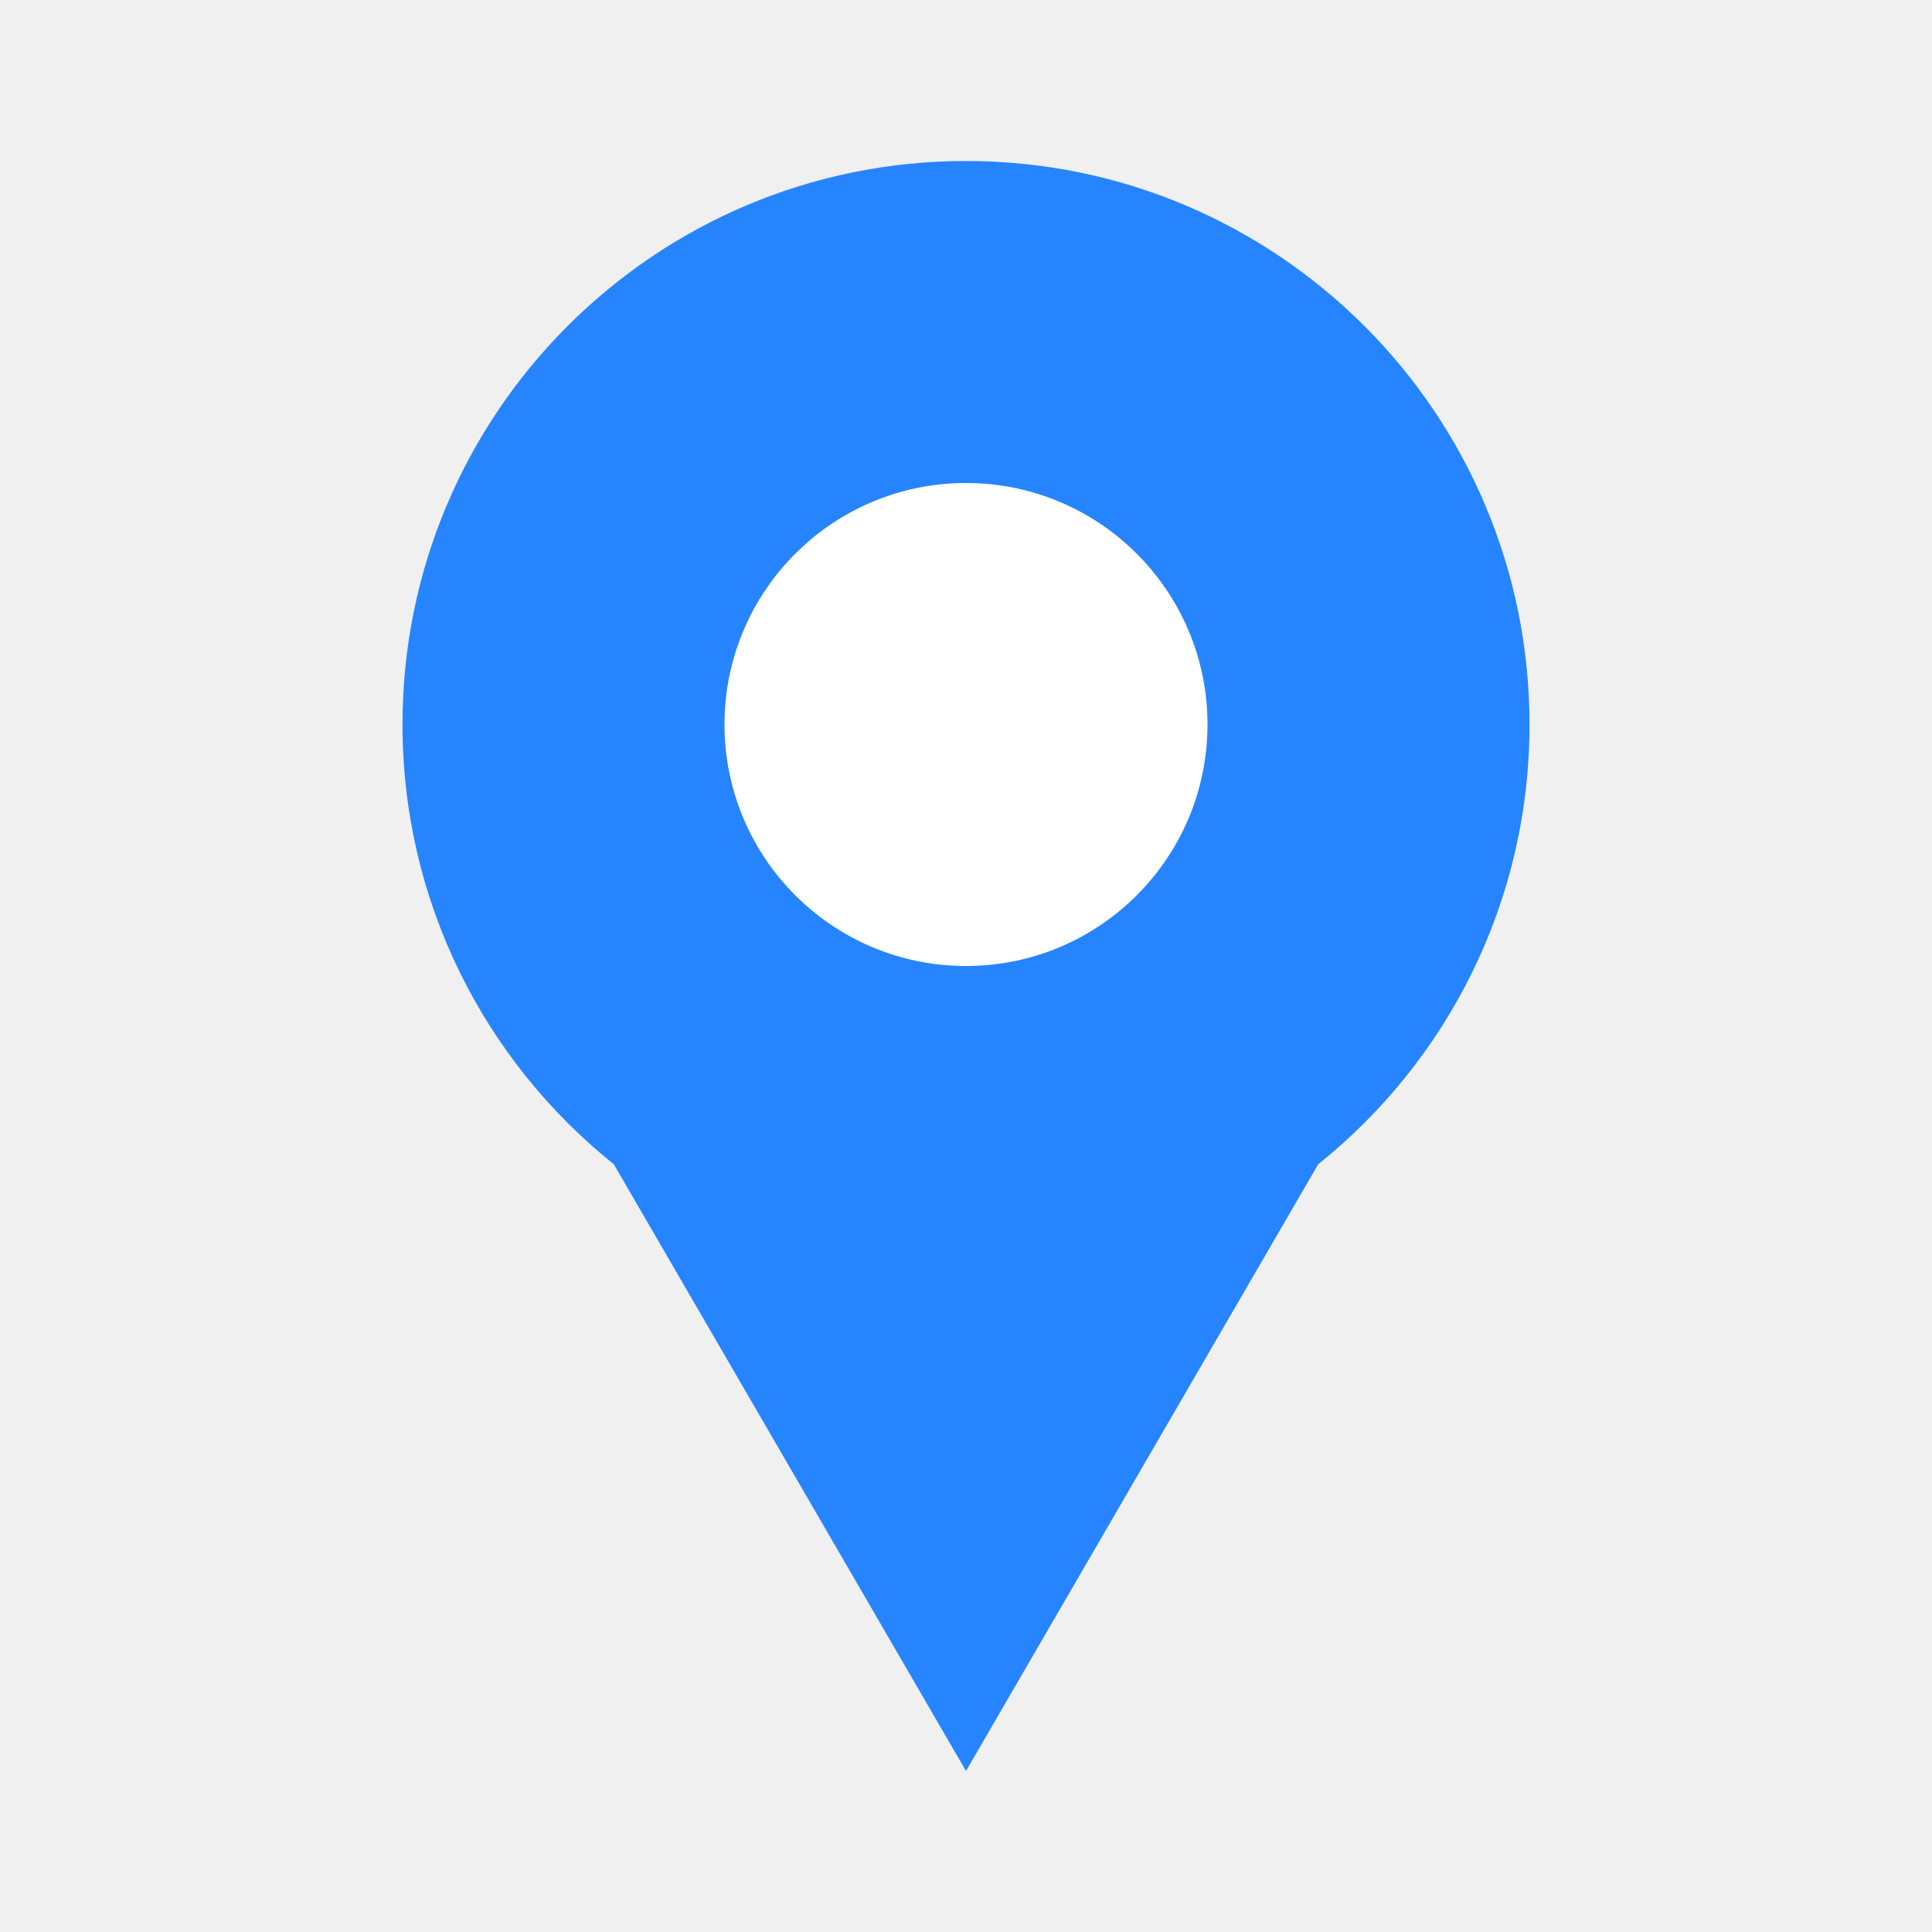
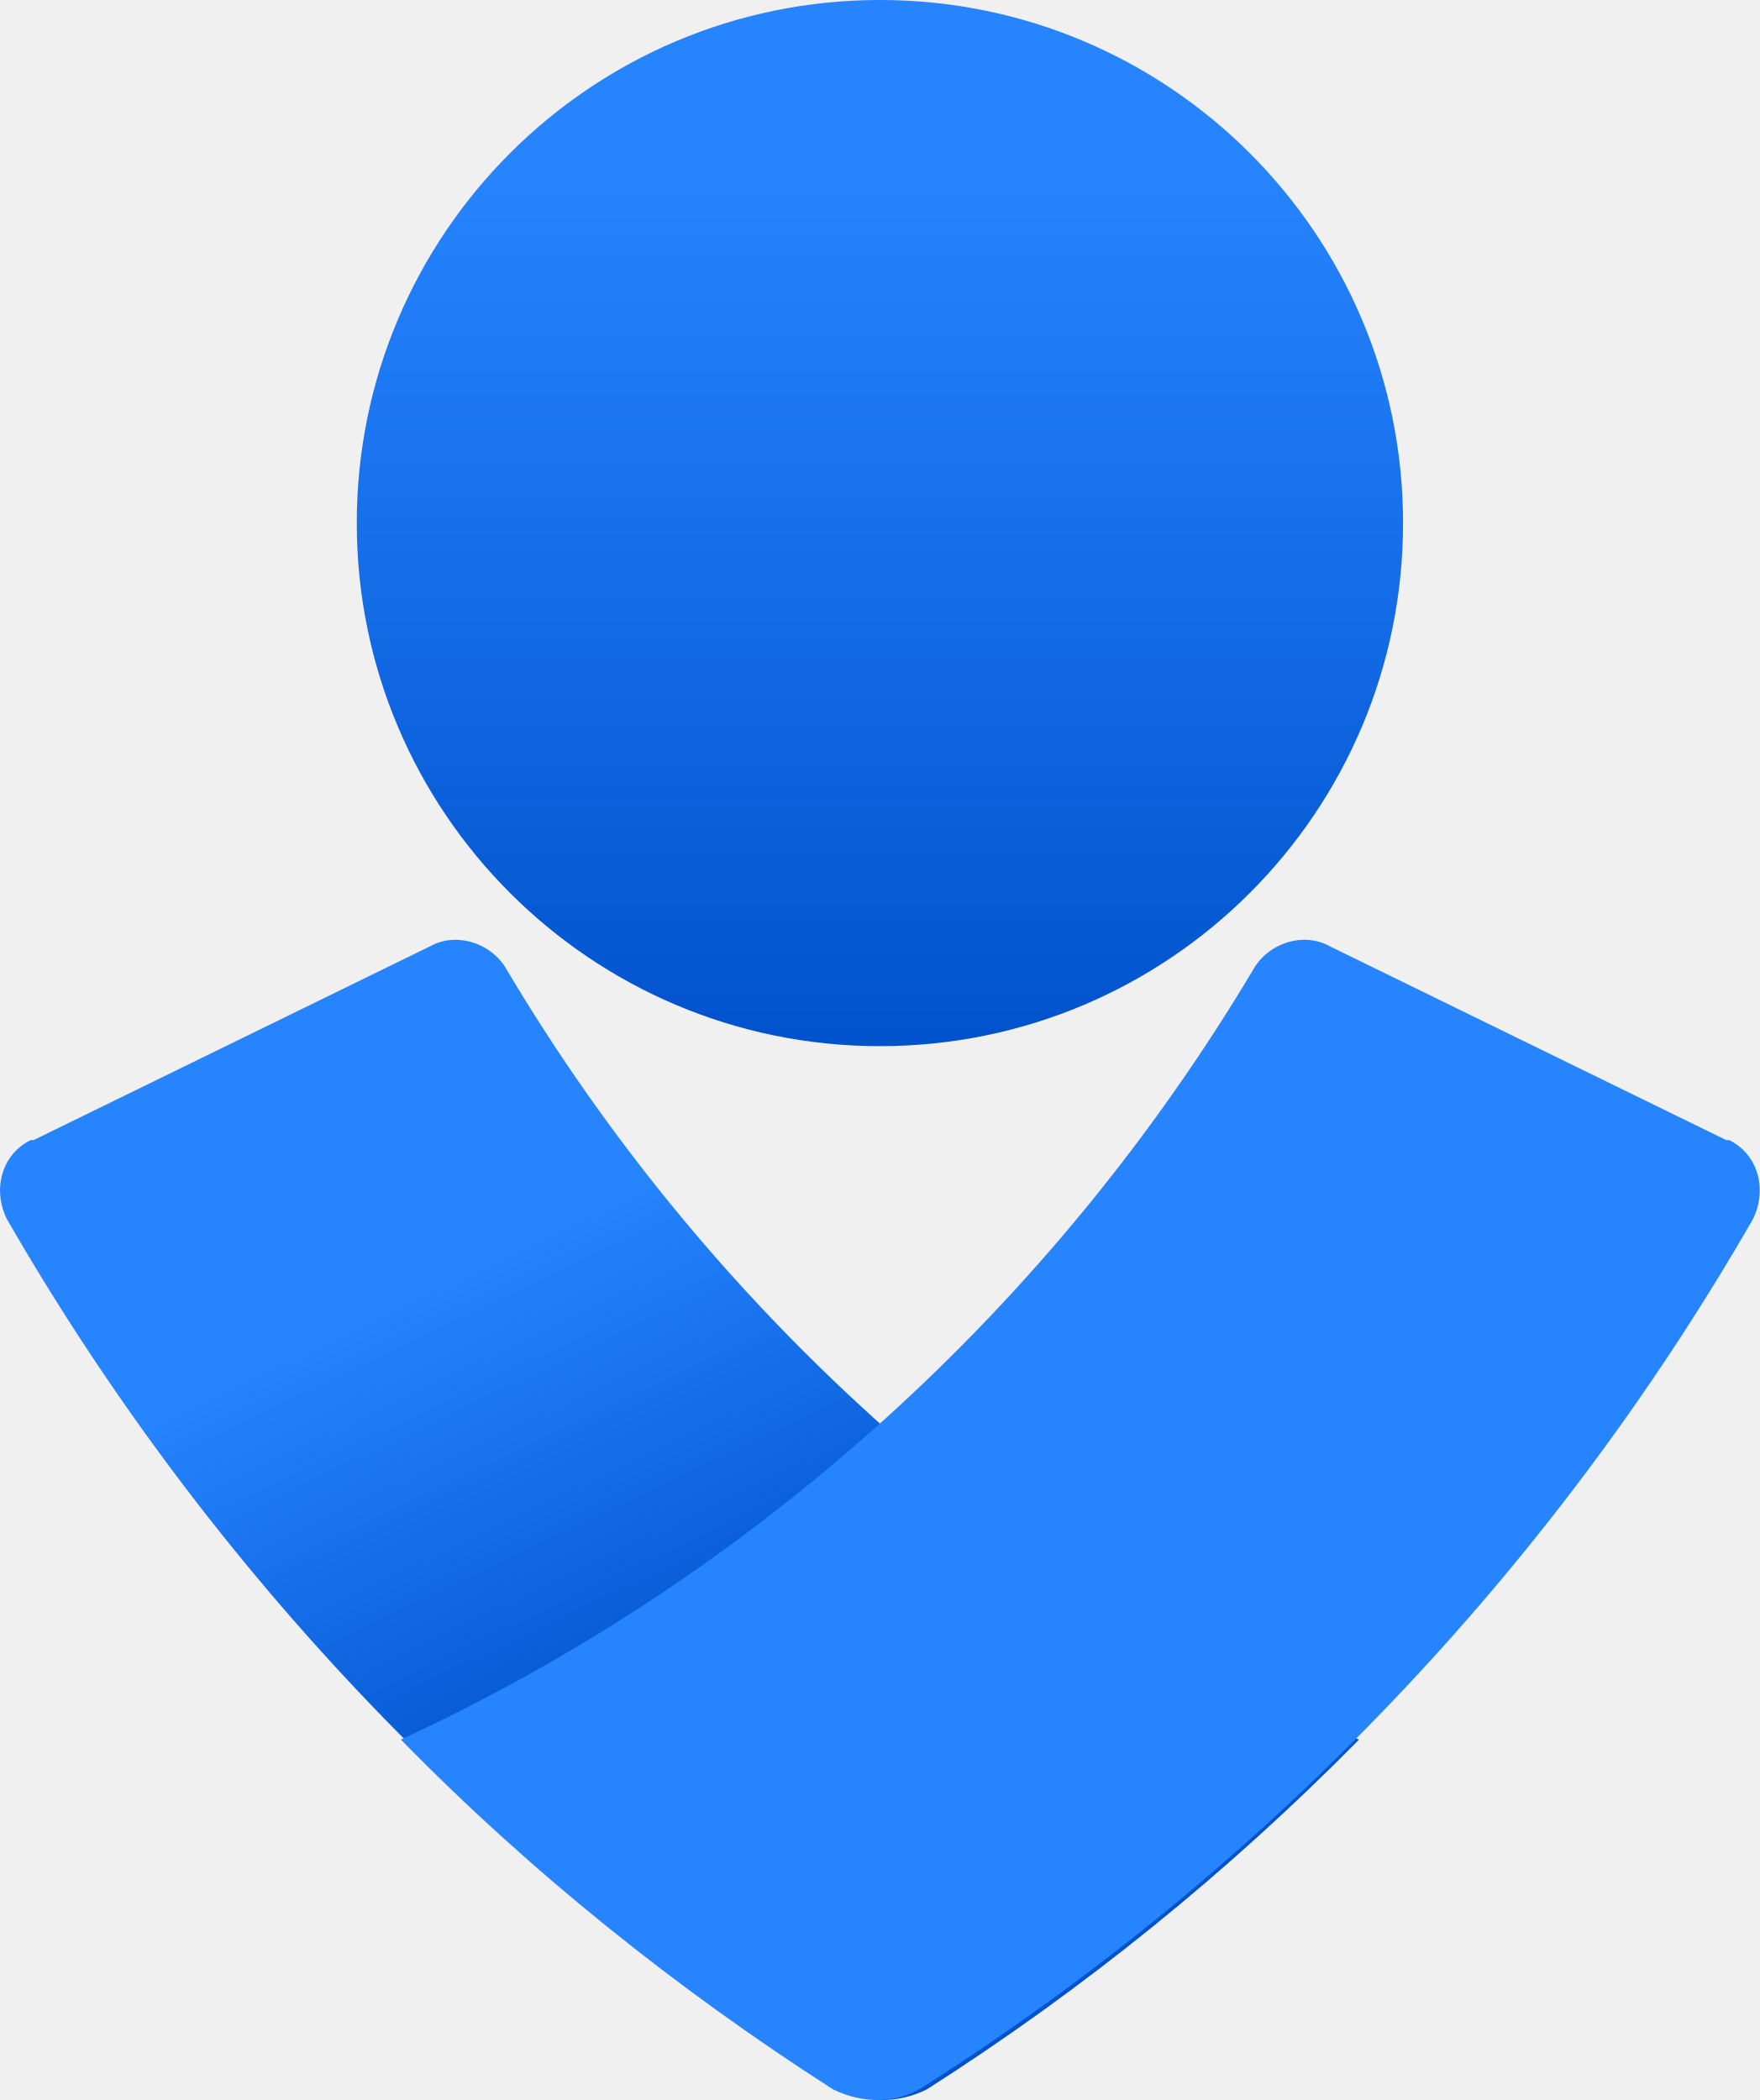
- <svg xmlns="http://www.w3.org/2000/svg" viewBox="0 0 48 48" fill="none">
-   <path d="M24 4C16.268 4 10 10.268 10 18c0 4.418 2.048 8.36 5.25 10.926L24 44l8.75-15.074C35.952 26.36 38 22.418 38 18c0-7.732-6.268-14-14-14z" fill="#2684FF" />
-   <circle cx="24" cy="18" r="6" fill="white" />
+ <svg xmlns="http://www.w3.org/2000/svg" viewBox="3.89 0 40.22 48">
+   <path fill="url(#a)" d="M16.054 15.956a5.978 5.978 0 1 0 0-11.956 5.978 5.978 0 0 0 0 11.956" transform="matrix(2 0 0 2 -8.108 -8)" />
+   <path fill="url(#b)" d="M15.55 27.844a28.8 28.8 0 0 1-9.47-9.907c-.169-.336-.068-.739.268-.907h.034l4.533-2.216c.303-.168.706-.034.874.268a22.26 22.26 0 0 0 9.739 8.8 28.3 28.3 0 0 1-4.937 3.996c-.336.168-.739.168-1.04-.034z" transform="matrix(2 0 0 2 -8.108 -8)" />
+   <path fill="#2684ff" d="M25.008 47.688a57.5 57.5 0 0 0 18.94-19.814c.337-.672.135-1.478-.537-1.814h-.067l-9.067-4.433c-.605-.336-1.41-.067-1.747.538C27.963 29.822 21.18 36 13.052 39.762c2.955 3.023 6.313 5.71 9.873 7.993.672.336 1.478.336 2.083-.067" />
+   <defs>
+     <linearGradient id="a" x1="16.057" x2="16.057" y1="5.979" y2="18.271" gradientUnits="userSpaceOnUse">
+       <stop offset="0" stop-color="#2684FF" />
+       <stop offset=".82" stop-color="#0052CC" />
+     </linearGradient>
+     <linearGradient id="b" x1="12.368" x2="16.486" y1="17.927" y2="26.545" gradientUnits="userSpaceOnUse">
+       <stop offset="0" stop-color="#2684FF" />
+       <stop offset=".62" stop-color="#0052CC" />
+     </linearGradient>
+   </defs>
</svg>
